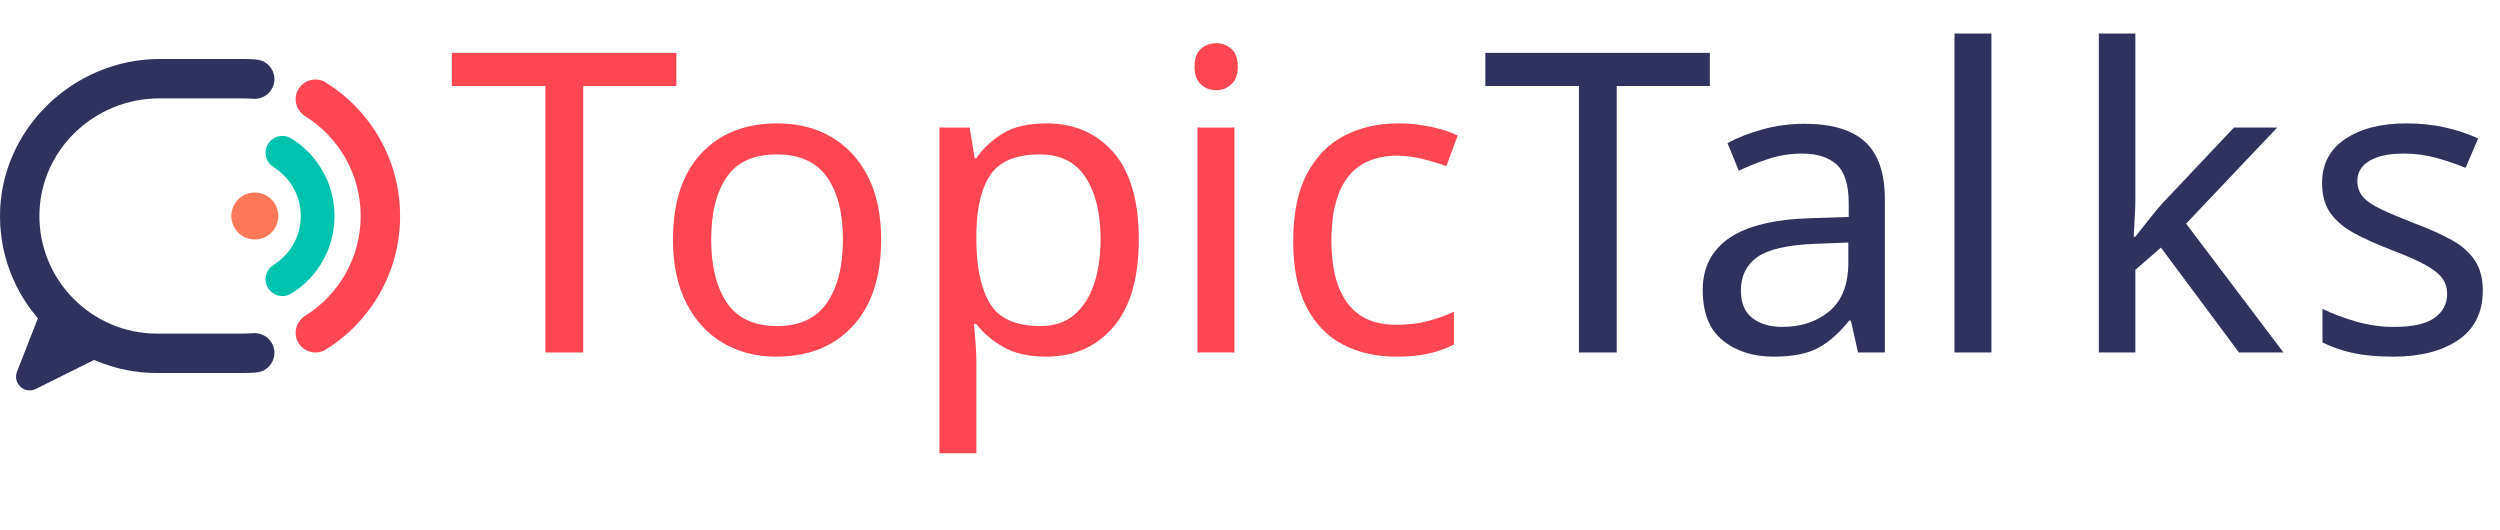
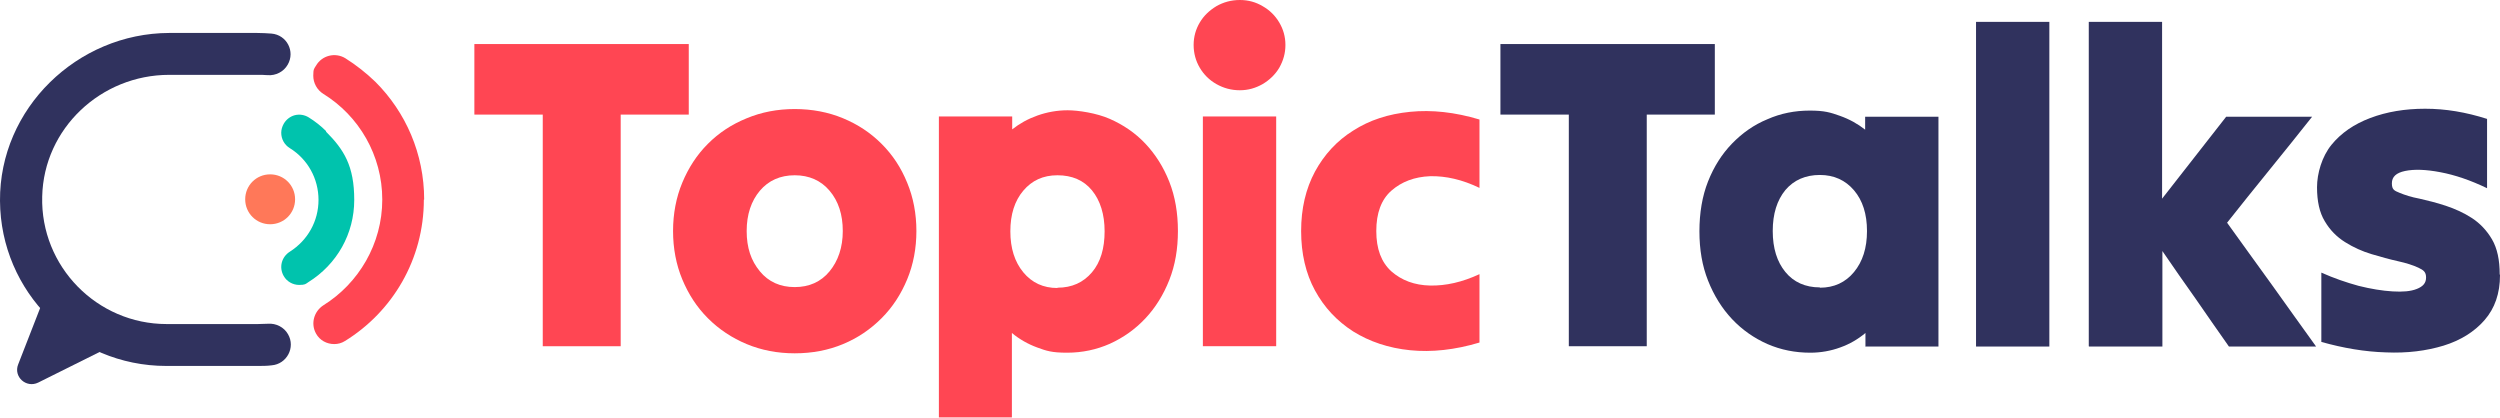
- <svg xmlns="http://www.w3.org/2000/svg" id="OBJECTS" width="859.848" height="182.136" viewBox="0 0 859.848 182.136">
-   <path d="m54.772,33.842h28.839c1.126,0,2.243.047,3.348.139,2.648.219,5.193-1.061,6.518-3.365h0c2.471-4.296-.35-9.725-5.289-10.141-1.51-.127-3.036-.192-4.578-.192h-28.641c-29.918 0-55.177,24.476-54.969,54.394.102,14.762,6.134,28.118,15.822,37.806,9.772,9.772,23.275,15.812,38.188,15.812h29.599c1.542,0,3.068-.065,4.578-.192,4.939-.417,7.759-5.845,5.289-10.141h-0c-1.325-2.304-3.87-3.584-6.518-3.365-1.105.091-2.222.139-3.349.139h-29.599c-22.636,0-40.986-18.683-40.44-41.429.53-22.079,19.116-39.464,41.201-39.464Z" style="fill:#30325e; stroke-width:0px;" />
-   <path d="m15.595,102.924l-9.75,24.918c-1.568,4.006,2.622,7.84,6.474,5.925l27.328-13.59-24.052-17.252Z" style="fill:#30325e; stroke-width:0px;" />
-   <path d="m105.868,52.114c-1.695-1.702-3.603-3.215-5.669-4.499-1.341-.836-2.925-1.083-4.465-.697-1.545.388-2.835,1.364-3.633,2.75-.501.881-.767,1.871-.767,2.862,0,2.032,1.042,3.899,2.789,4.993,5.835,3.643,9.318,9.913,9.318,16.771,0,6.855-3.485,13.124-9.322,16.768-2.692,1.688-3.576,5.141-2.013,7.864,1.039,1.796,2.974,2.912,5.049,2.912,1.074,0,2.124-.298,3.033-.863,9.305-5.768,14.859-15.743,14.859-26.681,0-8.382-3.26-16.259-9.182-22.179Z" style="fill:#00c3ad; stroke-width:0px;" />
-   <path d="m87.651,82.368c-4.462,0-8.08-3.617-8.08-8.079,0-4.462,3.617-8.08,8.08-8.08,4.462,0,8.079,3.617,8.079,8.079,0,4.462-3.617,8.079-8.079,8.079Z" style="fill:#ff7859; stroke-width:0px;" />
-   <path d="m137.611,74.296c0,19.407-10.227,36.414-25.584,45.935-1.103.683-2.321,1.001-3.526,1.001-2.355,0-4.653-1.229-5.915-3.413-1.843-3.208-.739-7.246,2.4-9.214,11.444-7.144,19.066-19.851,19.066-34.309,0-14.458-7.622-27.176-19.066-34.32-2.104-1.32-3.299-3.572-3.299-5.881,0-1.126.296-2.275.899-3.333,1.911-3.322,6.2-4.425,9.453-2.4,3.549,2.207,6.825,4.801,9.76,7.747,9.772,9.772,15.812,23.275,15.812,38.188Z" style="fill:#ff4653; stroke-width:0px;" />
-   <text transform="translate(153.9658 121.2319)" style="font-family:TiltWarp-Regular, 'Tilt Warp'; font-size:144.324px; font-variation-settings:'XROT' 0, 'YROT' 0;">
-     <tspan x="0" y="0" style="fill:#ff4653; letter-spacing:-.06em;">T</tspan>
-     <tspan x="69.563" y="0" style="fill:#ff4653; letter-spacing:0em;">opic</tspan>
-     <tspan x="355.466" y="0" style="fill:#30325e; letter-spacing:-.06em;">T</tspan>
-     <tspan x="425.029" y="0" style="fill:#30325e;">al</tspan>
-     <tspan x="555.641" y="0" style="fill:#30325e; letter-spacing:-.005em;">k</tspan>
-     <tspan x="637.329" y="0" style="fill:#30325e;">s</tspan>
-   </text>
+ <svg xmlns="http://www.w3.org/2000/svg" id="OBJECTS" version="1.1" viewBox="0 0 811.6 135.5">
+   <defs>
+     <style>
+       .st0 {
+         fill: #00c3ad;
+       }
+ 
+       .st1 {
+         fill: #ff4653;
+       }
+ 
+       .st2 {
+         isolation: isolate;
+       }
+ 
+       .st3 {
+         fill: #30325e;
+       }
+ 
+       .st4 {
+         fill: #ff7859;
+       }
+     </style>
+   </defs>
+   <g>
+     <path class="st3" d="M54.8,24.3h28.8c1.1,0,2.2,0,3.3.1,2.6.2,5.2-1.1,6.5-3.4h0c2.5-4.3-.3-9.7-5.3-10.1-1.5-.1-3-.2-4.6-.2h-28.6C25.1,10.8-.2,35.2,0,65.2c.1,14.8,6.1,28.1,15.8,37.8,9.8,9.8,23.3,15.8,38.2,15.8h29.6c1.5,0,3.1,0,4.6-.2,4.9-.4,7.8-5.8,5.3-10.1h0c-1.3-2.3-3.9-3.6-6.5-3.4-1.1,0-2.2.1-3.3.1h-29.6c-22.6,0-41-18.7-40.4-41.4.5-22.1,19.1-39.5,41.2-39.5Z" />
+     <path class="st3" d="M15.6,93.4l-9.7,24.9c-1.6,4,2.6,7.8,6.5,5.9l27.3-13.6s-24.1-17.3-24.1-17.3Z" />
+     <path class="st0" d="M105.9,42.6c-1.7-1.7-3.6-3.2-5.7-4.5-1.3-.8-2.9-1.1-4.5-.7-1.5.4-2.8,1.4-3.6,2.8-.5.9-.8,1.9-.8,2.9,0,2,1,3.9,2.8,5,5.8,3.6,9.3,9.9,9.3,16.8s-3.5,13.1-9.3,16.8c-2.7,1.7-3.6,5.1-2,7.9,1,1.8,3,2.9,5,2.9s2.1-.3,3-.9c9.3-5.8,14.9-15.7,14.9-26.7s-3.3-16.3-9.2-22.2Z" />
+     <path class="st4" d="M87.7,72.8c-4.5,0-8.1-3.6-8.1-8.1s3.6-8.1,8.1-8.1,8.1,3.6,8.1,8.1-3.6,8.1-8.1,8.1Z" />
+     <path class="st1" d="M137.6,64.8c0,19.4-10.2,36.4-25.6,45.9-1.1.7-2.3,1-3.5,1-2.4,0-4.7-1.2-5.9-3.4-1.8-3.2-.7-7.2,2.4-9.2,11.4-7.1,19.1-19.9,19.1-34.3s-7.6-27.2-19.1-34.3c-2.1-1.3-3.3-3.6-3.3-5.9s.3-2.3.9-3.3c1.9-3.3,6.2-4.4,9.5-2.4,3.5,2.2,6.8,4.8,9.8,7.7,9.8,9.8,15.8,23.3,15.8,38.2Z" />
+   </g>
+   <g class="st2">
+     <g>
+       <path class="st1" d="M176.2,112.4V37.2h-22.2V14.3h69.6v22.9h-22.1v75.2h-25.3Z" />
+       <path class="st1" d="M258,114.7c-5.6,0-10.8-1-15.6-3-4.8-2-9-4.8-12.6-8.4-3.6-3.6-6.3-7.8-8.3-12.6-2-4.8-3-10.1-3-15.7s1-10.9,3-15.7c2-4.8,4.7-9,8.3-12.6,3.6-3.6,7.7-6.3,12.6-8.3,4.8-2,10-3,15.6-3s10.9,1,15.7,3c4.8,2,8.9,4.7,12.5,8.3,3.6,3.6,6.3,7.7,8.3,12.6,2,4.8,3,10.1,3,15.7s-1,10.9-3,15.7c-2,4.8-4.7,9-8.3,12.6-3.6,3.6-7.7,6.4-12.5,8.4s-10,3-15.7,3ZM258,93.2c4.7,0,8.5-1.7,11.3-5.1,2.8-3.4,4.3-7.8,4.3-13.1s-1.4-9.7-4.3-13.1c-2.8-3.3-6.6-5-11.3-5s-8.5,1.7-11.3,5c-2.8,3.3-4.3,7.7-4.3,13.1s1.4,9.6,4.3,13.1c2.8,3.4,6.6,5.1,11.3,5.1Z" />
+       <path class="st1" d="M328.6,135.5h-23.8V37.8h23.8v4.2c2.4-1.9,5.1-3.4,8.2-4.5,3.1-1.1,6.4-1.7,9.8-1.7s9.4.9,13.7,2.8c4.3,1.9,8.2,4.5,11.5,8s5.9,7.6,7.8,12.4c1.9,4.8,2.8,10.2,2.8,16s-.9,11.1-2.8,15.9c-1.9,4.8-4.5,9-7.8,12.5-3.3,3.5-7.1,6.2-11.5,8.2-4.3,1.9-8.9,2.9-13.9,2.9s-6.7-.6-9.7-1.7c-3-1.1-5.8-2.7-8.2-4.7v27.4ZM343.3,93.4c4.7,0,8.4-1.7,11.2-5s4.1-7.8,4.1-13.3-1.4-10-4.1-13.3c-2.7-3.3-6.5-4.9-11.2-4.9s-8.3,1.7-11.1,5c-2.8,3.3-4.2,7.7-4.2,13.2s1.4,9.9,4.2,13.3c2.8,3.4,6.5,5.1,11.1,5.1Z" />
+       <path class="st1" d="M402.5,29.3c-2.8,0-5.3-.7-7.6-2-2.3-1.3-4.1-3.1-5.4-5.3-1.3-2.2-2-4.7-2-7.4s.7-5.1,2-7.3c1.3-2.2,3.1-3.9,5.4-5.3,2.3-1.3,4.8-2,7.6-2s5.2.7,7.4,2c2.3,1.3,4.1,3.1,5.4,5.3,1.3,2.2,2,4.6,2,7.3s-.7,5.1-2,7.4c-1.3,2.2-3.2,4-5.4,5.3-2.3,1.3-4.7,2-7.4,2ZM390.5,112.4V37.8h23.8v74.6h-23.8Z" />
+       <path class="st1" d="M422.4,75c0-7.3,1.5-13.7,4.5-19.3,3-5.5,7.1-10,12.4-13.3,5.3-3.4,11.4-5.4,18.5-6.1,7-.7,14.5.1,22.5,2.5v22.2c-5.6-2.7-10.9-3.9-16-3.8-5.1.2-9.3,1.8-12.6,4.7-3.3,2.9-4.9,7.3-4.9,13.1s1.6,10.1,4.9,13.1c3.3,2.9,7.5,4.5,12.6,4.6,5.1.1,10.4-1.1,16-3.7v22.2c-8,2.4-15.5,3.2-22.5,2.5-7-.7-13.2-2.8-18.5-6.1-5.3-3.4-9.4-7.8-12.4-13.3-3-5.5-4.5-12-4.5-19.3Z" />
+       <path class="st3" d="M509.3,112.4V37.2h-22.2V14.3h69.6v22.9h-22.1v75.2h-25.3Z" />
+       <path class="st3" d="M605.6,112.4v-4.3c-2.4,2-5.1,3.6-8.2,4.7-3,1.1-6.3,1.7-9.7,1.7-4.9,0-9.5-.9-13.9-2.8-4.3-1.9-8.2-4.6-11.5-8.1-3.3-3.5-5.9-7.7-7.8-12.5-1.9-4.8-2.8-10.1-2.8-16s.9-11.4,2.8-16.2c1.9-4.8,4.5-8.9,7.8-12.3,3.3-3.4,7.1-6.1,11.5-7.9,4.3-1.9,8.9-2.8,13.7-2.8s6.7.6,9.8,1.7c3.1,1.1,5.8,2.6,8.2,4.5v-4.2h23.8v74.6h-23.8ZM590.8,93.4c4.6,0,8.3-1.7,11.1-5.1,2.8-3.4,4.2-7.8,4.2-13.3s-1.4-9.9-4.2-13.2c-2.8-3.3-6.5-5-11.1-5s-8.4,1.6-11.2,4.9c-2.7,3.3-4.1,7.7-4.1,13.3s1.4,10,4.1,13.3,6.5,5,11.2,5Z" />
+       <path class="st3" d="M641.5,112.4V7.1h23.8v105.4h-23.8Z" />
+       <path class="st3" d="M678.1,112.4V7.1h23.8v57.4c3.5-4.4,6.9-8.9,10.4-13.3s6.9-8.9,10.4-13.3h27.9c-4.5,5.7-9.1,11.4-13.8,17.2-4.7,5.8-9.3,11.5-13.8,17.2,4.8,6.6,9.6,13.4,14.5,20.1,4.9,6.8,9.6,13.5,14.4,20.1h-28.3c-3.6-5.1-7.2-10.3-10.8-15.5-3.7-5.2-7.3-10.4-10.8-15.5v31h-23.8Z" />
+       <path class="st3" d="M811.6,89.3c0,6-1.7,10.8-5,14.6-3.3,3.8-7.8,6.6-13.3,8.3-5.6,1.7-11.8,2.5-18.7,2.2-6.9-.2-13.9-1.4-21-3.4v-22.5c4,1.8,8.1,3.2,12.1,4.3,4,1,7.7,1.6,11,1.8,3.3.2,5.9,0,7.9-.8s3-1.9,3-3.7-.8-2.4-2.5-3.2c-1.7-.8-3.9-1.5-6.6-2.1-2.7-.6-5.6-1.4-8.6-2.3-3-.9-5.9-2.2-8.6-3.9-2.7-1.7-4.9-3.9-6.6-6.8-1.7-2.8-2.5-6.5-2.5-11s1.6-10,4.7-13.8c3.1-3.8,7.3-6.7,12.6-8.7,5.3-2,11.2-3,17.8-3s13.2,1.1,20.1,3.3v22.5c-5.4-2.6-10.4-4.3-15.2-5.2-4.7-.9-8.5-1-11.4-.4-2.9.6-4.3,1.9-4.3,4s.8,2.4,2.5,3.1c1.7.7,3.8,1.4,6.5,1.9,2.6.6,5.5,1.3,8.5,2.3,3,1,5.9,2.3,8.5,4,2.6,1.7,4.8,4,6.5,6.9,1.7,2.9,2.5,6.7,2.5,11.3Z" />
+     </g>
+   </g>
</svg>
